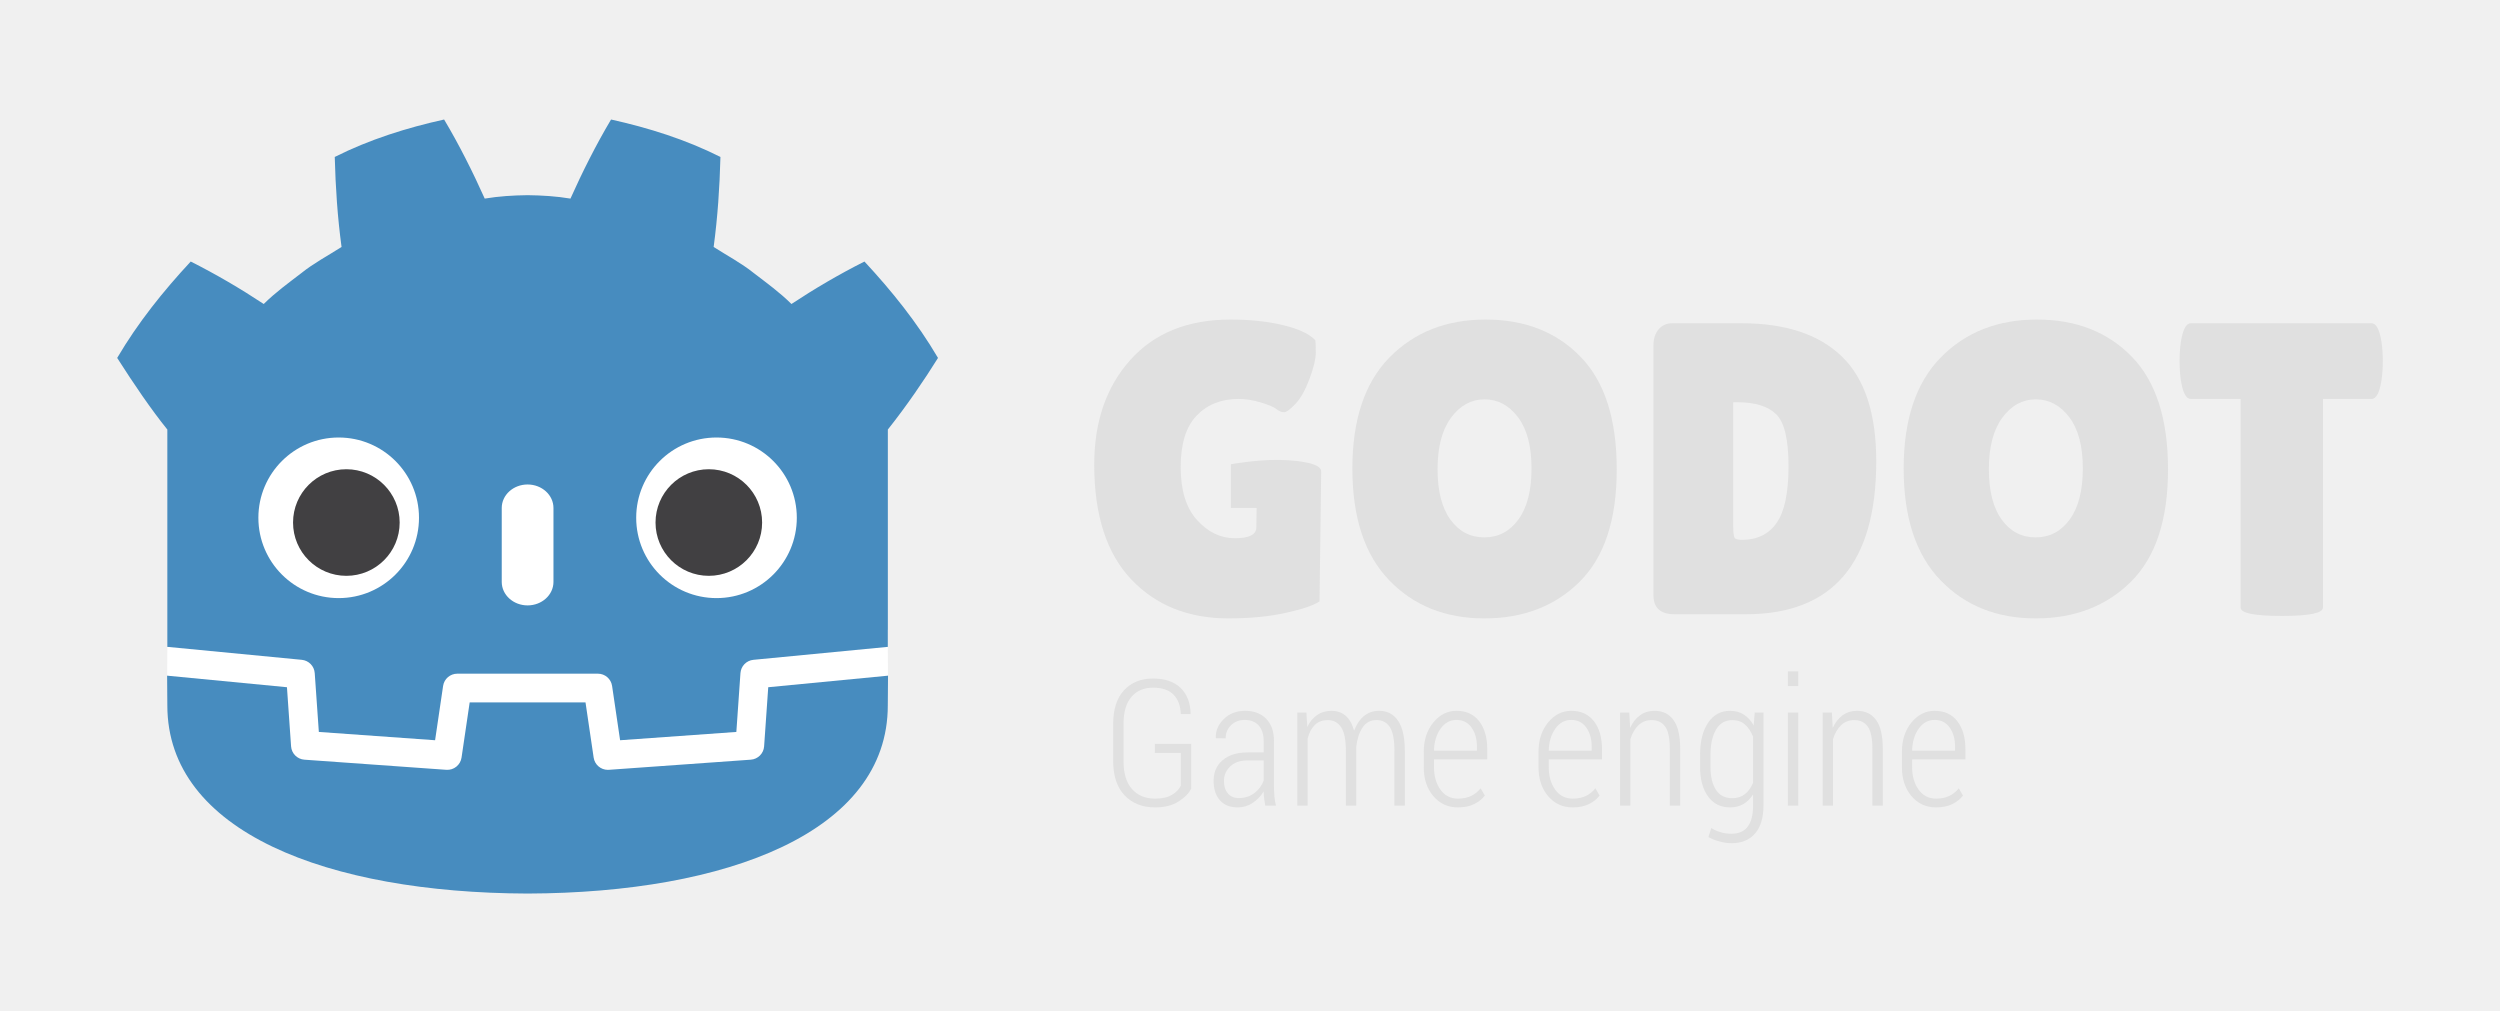
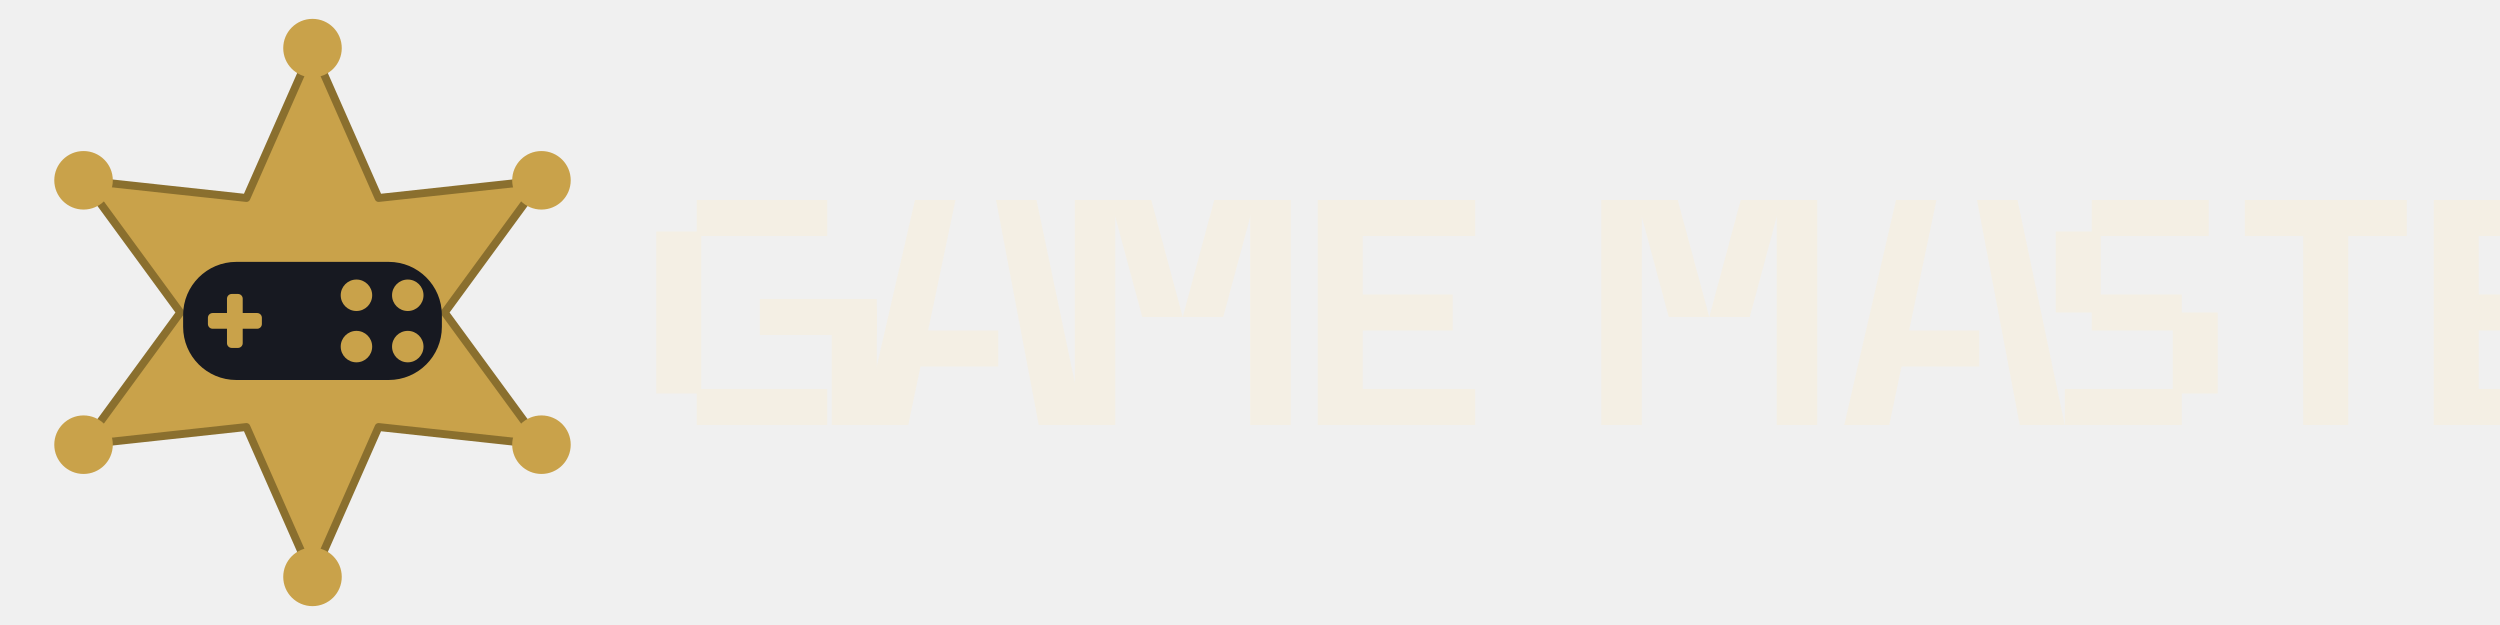
- <svg xmlns="http://www.w3.org/2000/svg" xml:space="preserve" width="1024" height="414" viewBox="0 0 960 388.125">
-   <defs>
-     <clipPath id="a" clipPathUnits="userSpaceOnUse">
-       <path d="M 0,595.276 H 841.89 V 0 H 0 Z" />
-     </clipPath>
-   </defs>
-   <g clip-path="url(#a)" transform="matrix(1.25 0 0 -1.25 -94.25 597.499)">
-     <path fill="#e0e0e0" d="m 0,0 c -3.611,0 -6.636,-1.659 -9.09,-4.967 -2.441,-3.311 -3.668,-7.958 -3.668,-13.938 0,-5.993 1.166,-10.581 3.503,-13.778 2.333,-3.207 5.398,-4.804 9.2,-4.804 3.8,0 6.887,1.617 9.258,4.862 2.371,3.233 3.559,7.861 3.559,13.886 0,6.02 -1.227,10.654 -3.673,13.89 C 6.646,-1.617 3.616,0 0,0 m -0.055,-59.493 c -10.573,0 -19.195,3.46 -25.859,10.379 -6.655,6.925 -9.984,17.03 -9.984,30.314 0,13.292 3.367,23.356 10.101,30.209 6.736,6.844 15.431,10.269 26.082,10.269 10.649,0 19.251,-3.363 25.794,-10.109 6.555,-6.733 9.827,-16.94 9.827,-30.591 0,-13.661 -3.348,-23.822 -10.05,-30.49 -6.702,-6.654 -15.333,-9.981 -25.911,-9.981" transform="translate(531.45 355.316)scale(1.13105)" />
-     <path fill="#e0e0e0" d="m 0,0 v -33.768 c 0,-1.577 0.116,-2.571 0.342,-2.988 0.224,-0.415 0.903,-0.623 2.029,-0.623 4.144,0 7.283,1.548 9.429,4.634 2.151,3.083 3.215,8.216 3.215,15.405 0,7.192 -1.113,11.878 -3.325,14.055 C 9.467,-1.102 5.946,0 1.129,0 Z m -21.675,-52.392 v 67.735 c 0,1.883 0.468,3.369 1.413,4.471 0.939,1.085 2.161,1.636 3.671,1.636 H 2.263 c 11.965,0 21.053,-3.018 27.257,-9.04 6.215,-6.02 9.322,-15.499 9.322,-28.447 0,-27.7 -11.821,-41.547 -35.456,-41.547 h -19.302 c -3.836,0 -5.759,1.727 -5.759,5.192" transform="translate(607.851 354.431)scale(1.13105)" />
-     <path fill="#e0e0e0" d="m 0,0 c -3.612,0 -6.645,-1.659 -9.095,-4.967 -2.44,-3.311 -3.662,-7.958 -3.662,-13.938 0,-5.993 1.169,-10.581 3.499,-13.778 2.33,-3.207 5.398,-4.804 9.2,-4.804 3.801,0 6.89,1.617 9.258,4.862 2.372,3.233 3.56,7.861 3.56,13.886 0,6.02 -1.225,10.654 -3.671,13.89 C 6.642,-1.617 3.616,0 0,0 m -0.058,-59.493 c -10.577,0 -19.193,3.46 -25.851,10.379 -6.663,6.925 -9.993,17.03 -9.993,30.314 0,13.292 3.367,23.356 10.1,30.209 6.741,6.844 15.431,10.269 26.086,10.269 10.651,0 19.246,-3.363 25.797,-10.109 6.55,-6.733 9.822,-16.94 9.822,-30.591 0,-13.661 -3.349,-23.822 -10.05,-30.49 -6.699,-6.654 -15.338,-9.981 -25.911,-9.981" transform="translate(700.81 355.316)scale(1.13105)" />
-     <path fill="#e0e0e0" d="m 0,0 c 0,-1.496 -3.721,-2.255 -11.176,-2.255 -7.448,0 -11.18,0.759 -11.18,2.255 v 56.681 h -13.545 c -1.281,0 -2.185,1.727 -2.71,5.198 -0.226,1.652 -0.334,3.343 -0.334,5.077 0,1.724 0.108,3.422 0.334,5.077 0.525,3.462 1.429,5.202 2.71,5.202 h 49.112 c 1.279,0 2.179,-1.74 2.712,-5.202 0.221,-1.655 0.335,-3.353 0.335,-5.077 0,-1.734 -0.114,-3.425 -0.335,-5.077 C 15.39,58.408 14.49,56.681 13.211,56.681 H 0 Z" transform="translate(789.011 291.335)scale(1.13105)" />
-     <path fill="#e0e0e0" d="m 0,0 c -6.078,0.094 -13.034,-1.173 -13.034,-1.173 v -11.863 h 6.995 l -0.078,-5.288 c 0,-1.959 -1.942,-2.943 -5.815,-2.943 -3.878,0 -7.303,1.642 -10.274,4.917 -2.978,3.279 -4.459,8.072 -4.459,14.388 0,6.329 1.447,10.995 4.345,14.006 2.892,3.008 6.683,4.517 11.346,4.517 1.959,0 3.987,-0.316 6.096,-0.961 2.11,-0.639 3.519,-1.238 4.238,-1.799 0.713,-0.577 1.391,-0.85 2.032,-0.85 0.638,0 1.671,0.746 3.1,2.255 1.431,1.505 2.713,3.786 3.844,6.827 1.126,3.057 1.69,5.4 1.69,7.062 0,1.649 -0.036,2.786 -0.109,3.386 -1.581,1.73 -4.499,3.102 -8.755,4.122 -4.248,1.017 -9.011,1.522 -14.28,1.522 -11.594,0 -20.66,-3.65 -27.207,-10.95 -6.552,-7.303 -9.822,-16.783 -9.822,-28.452 0,-13.701 3.347,-24.087 10.041,-31.162 6.706,-7.074 15.51,-10.607 26.425,-10.607 5.87,0 11.08,0.505 15.632,1.522 4.557,1.013 7.586,2.053 9.093,3.105 l 0.452,35.33 C 11.496,-1.036 6.078,-0.104 0,0" transform="translate(468.265 336.713)scale(1.13105)" />
-     <path fill="#e0e0e0" d="m 0,0 c -0.624,-1.28 -1.771,-2.454 -3.449,-3.516 -1.676,-1.069 -3.805,-1.6 -6.391,-1.6 -3.412,0 -6.156,1.075 -8.24,3.249 -2.076,2.157 -3.116,5.266 -3.116,9.323 v 10.116 c 0,3.969 0.98,7.013 2.946,9.138 1.962,2.108 4.59,3.177 7.872,3.177 3.208,0 5.695,-0.844 7.455,-2.513 1.755,-1.675 2.677,-4.015 2.757,-7.003 L -0.21,20.238 h -2.619 c -0.094,2.29 -0.759,4.057 -2.01,5.305 -1.244,1.238 -3.095,1.864 -5.539,1.864 -2.473,0 -4.432,-0.837 -5.866,-2.516 -1.43,-1.675 -2.143,-4.103 -2.143,-7.293 V 7.424 c 0,-3.308 0.771,-5.83 2.311,-7.567 1.54,-1.724 3.616,-2.588 6.236,-2.588 1.913,0 3.451,0.339 4.602,1.033 1.155,0.684 1.956,1.519 2.409,2.51 v 8.861 h -7.06 v 2.463 H 0 Z" transform="translate(441.347 235.751)scale(1.13105)" />
-     <path fill="#e0e0e0" d="m 0,0 c 1.553,0 2.936,0.44 4.144,1.336 1.21,0.9 2.058,2.037 2.561,3.422 v 5.468 H 2.213 c -1.91,0 -3.44,-0.541 -4.585,-1.623 C -3.52,7.528 -4.088,6.185 -4.088,4.588 -4.088,3.239 -3.733,2.131 -3.014,1.277 -2.296,0.42 -1.292,0 0,0 M 7.124,-2.04 C 6.984,-1.164 6.875,-0.453 6.806,0.104 6.739,0.671 6.705,1.235 6.705,1.808 5.938,0.554 4.948,-0.486 3.725,-1.301 2.504,-2.122 1.146,-2.529 -0.35,-2.529 c -2.092,0 -3.701,0.648 -4.84,1.946 -1.132,1.303 -1.704,3.059 -1.704,5.276 0,2.343 0.823,4.223 2.473,5.618 1.649,1.395 3.89,2.092 6.709,2.092 h 4.417 v 3.106 c 0,1.786 -0.456,3.193 -1.351,4.21 -0.914,1.004 -2.17,1.512 -3.791,1.512 -1.508,0 -2.752,-0.479 -3.728,-1.45 -0.973,-0.965 -1.456,-2.144 -1.456,-3.549 l -2.623,0.023 -0.046,0.137 c -0.074,1.906 0.647,3.591 2.168,5.084 1.515,1.489 3.459,2.229 5.825,2.229 2.338,0 4.22,-0.711 5.657,-2.128 1.429,-1.431 2.146,-3.471 2.146,-6.124 V 3.057 c 0,-0.903 0.042,-1.78 0.121,-2.617 0.081,-0.848 0.212,-1.665 0.417,-2.48 z" transform="translate(456.015 232.825)scale(1.13105)" />
-     <path fill="#e0e0e0" d="m 0,0 0.24,-3.923 c 0.664,1.404 1.554,2.486 2.657,3.255 1.107,0.759 2.41,1.138 3.906,1.138 1.527,0 2.814,-0.444 3.852,-1.343 1.039,-0.896 1.805,-2.252 2.292,-4.074 0.623,1.682 1.505,3.011 2.65,3.973 1.145,0.964 2.534,1.444 4.143,1.444 2.217,0 3.937,-0.897 5.156,-2.692 1.224,-1.799 1.834,-4.559 1.834,-8.288 v -14.765 h -2.823 v 14.814 c 0,3.1 -0.429,5.283 -1.263,6.538 -0.839,1.257 -2.042,1.89 -3.598,1.89 -1.637,0 -2.915,-0.691 -3.834,-2.096 -0.914,-1.405 -1.478,-3.161 -1.683,-5.282 v -0.655 -15.209 H 10.72 v 14.798 c 0,3.027 -0.424,5.194 -1.292,6.488 -0.864,1.294 -2.066,1.936 -3.609,1.936 -1.475,0 -2.668,-0.45 -3.562,-1.342 -0.9,-0.897 -1.54,-2.125 -1.928,-3.683 V -25.275 H -2.477 V 0 Z" transform="translate(476.73 259.105)scale(1.13105)" />
-     <path fill="#e0e0e0" d="m 0,0 c -1.758,0 -3.202,-0.802 -4.334,-2.402 -1.133,-1.606 -1.718,-3.585 -1.765,-5.944 h 11.66 v 1.082 c 0,2.086 -0.489,3.823 -1.469,5.201 C 3.106,-0.684 1.745,0 0,0 m 0.397,-23.76 c -2.725,0 -4.954,1.026 -6.685,3.073 -1.726,2.043 -2.591,4.657 -2.591,7.841 v 4.197 c 0,3.19 0.867,5.85 2.602,7.965 1.739,2.105 3.828,3.158 6.277,3.158 2.648,0 4.699,-0.939 6.164,-2.823 1.468,-1.887 2.201,-4.422 2.201,-7.603 v -2.773 H -6.099 v -2.102 c 0,-2.447 0.586,-4.484 1.752,-6.11 1.168,-1.63 2.755,-2.438 4.744,-2.438 1.382,0 2.585,0.244 3.588,0.724 1.003,0.491 1.863,1.179 2.578,2.082 l 1.149,-1.988 C 6.949,-21.525 5.96,-22.307 4.753,-22.887 3.549,-23.464 2.094,-23.76 0.397,-23.76" transform="translate(522.823 256.839)scale(1.13105)" />
-     <path fill="#e0e0e0" d="M 0,0 C -1.763,0 -3.21,-0.802 -4.341,-2.402 -5.467,-4.008 -6.053,-5.987 -6.104,-8.346 H 5.559 v 1.082 c 0,2.086 -0.488,3.823 -1.474,5.201 C 3.104,-0.684 1.744,0 0,0 m 0.394,-23.76 c -2.726,0 -4.951,1.026 -6.679,3.073 -1.733,2.043 -2.6,4.657 -2.6,7.841 v 4.197 c 0,3.19 0.871,5.85 2.602,7.965 1.744,2.105 3.834,3.158 6.283,3.158 2.643,0 4.703,-0.939 6.164,-2.823 1.463,-1.887 2.197,-4.422 2.197,-7.603 v -2.773 H -6.104 v -2.102 c 0,-2.447 0.587,-4.484 1.76,-6.11 1.162,-1.63 2.742,-2.438 4.738,-2.438 1.387,0 2.585,0.244 3.585,0.724 1.007,0.491 1.866,1.179 2.589,2.082 l 1.141,-1.988 c -0.764,-0.968 -1.75,-1.75 -2.959,-2.33 -1.204,-0.577 -2.658,-0.873 -4.356,-0.873" transform="translate(558.08 256.839)scale(1.13105)" />
-     <path fill="#e0e0e0" d="m 0,0 0.23,-4.178 c 0.674,1.483 1.564,2.634 2.682,3.435 1.108,0.805 2.413,1.213 3.914,1.213 2.258,0 3.988,-0.835 5.189,-2.513 1.214,-1.675 1.815,-4.279 1.815,-7.812 v -15.42 h -2.825 v 15.394 c 0,2.888 -0.423,4.905 -1.264,6.075 -0.836,1.17 -2.065,1.753 -3.665,1.753 -1.435,0 -2.638,-0.466 -3.603,-1.414 C 1.504,-4.406 0.782,-5.657 0.301,-7.234 V -25.275 H -2.504 V 0 Z" transform="translate(575.917 259.105)scale(1.13105)" />
-     <path fill="#e0e0e0" d="m 0,0 c 0,-2.565 0.486,-4.605 1.472,-6.123 0.974,-1.532 2.457,-2.288 4.436,-2.288 1.356,0 2.498,0.361 3.435,1.101 0.934,0.74 1.672,1.77 2.218,3.077 v 12.52 c -0.525,1.346 -1.246,2.434 -2.157,3.272 -0.91,0.824 -2.062,1.238 -3.448,1.238 -1.975,0 -3.468,-0.86 -4.46,-2.587 C 0.497,8.48 0,6.224 0,3.454 Z m -2.833,3.454 c 0,3.582 0.723,6.459 2.177,8.627 1.442,2.157 3.448,3.239 6.004,3.239 1.419,0 2.664,-0.346 3.728,-1.04 1.066,-0.681 1.947,-1.678 2.654,-2.946 l 0.274,3.516 h 2.381 v -25.298 c 0,-3.239 -0.751,-5.749 -2.26,-7.525 -1.511,-1.769 -3.657,-2.665 -6.428,-2.665 -0.996,0 -2.067,0.156 -3.212,0.459 -1.147,0.303 -2.162,0.701 -3.052,1.2 l 0.776,2.463 c 0.759,-0.492 1.608,-0.873 2.548,-1.141 0.932,-0.277 1.895,-0.41 2.894,-0.41 2.009,0 3.498,0.645 4.46,1.932 0.966,1.304 1.45,3.19 1.45,5.687 v 3.057 c -0.717,-1.138 -1.597,-2.011 -2.64,-2.614 -1.039,-0.606 -2.253,-0.909 -3.622,-0.909 -2.539,0 -4.53,0.994 -5.968,2.982 C -2.11,-5.948 -2.833,-3.301 -2.833,0 Z" transform="translate(600.869 242.309)scale(1.13105)" />
-     <path fill="#e0e0e0" d="m 627.823,230.518 h -3.201 v 28.587 h 3.201 z m 0,36.726 h -3.201 v 4.504 h 3.201 z" />
-     <path fill="#e0e0e0" d="m 0,0 0.23,-4.178 c 0.676,1.483 1.562,2.634 2.678,3.435 1.115,0.805 2.422,1.213 3.916,1.213 2.258,0 3.995,-0.835 5.199,-2.513 1.211,-1.675 1.807,-4.279 1.807,-7.812 v -15.42 h -2.825 v 15.394 c 0,2.888 -0.422,4.905 -1.261,6.075 -0.843,1.17 -2.063,1.753 -3.668,1.753 -1.434,0 -2.635,-0.466 -3.599,-1.414 C 1.51,-4.406 0.785,-5.657 0.306,-7.234 V -25.275 H -2.503 V 0 Z" transform="translate(638.154 259.105)scale(1.13105)" />
-     <path fill="#e0e0e0" d="M 0,0 C -1.763,0 -3.208,-0.802 -4.334,-2.402 -5.463,-4.008 -6.052,-5.987 -6.102,-8.346 H 5.56 v 1.082 c 0,2.086 -0.486,3.823 -1.47,5.201 C 3.109,-0.684 1.747,0 0,0 m 0.401,-23.76 c -2.733,0 -4.958,1.026 -6.681,3.073 -1.73,2.043 -2.595,4.657 -2.595,7.841 v 4.197 c 0,3.19 0.865,5.85 2.6,7.965 1.739,2.105 3.831,3.158 6.275,3.158 2.646,0 4.706,-0.939 6.172,-2.823 1.462,-1.887 2.195,-4.422 2.195,-7.603 v -2.773 H -6.102 v -2.102 c 0,-2.447 0.59,-4.484 1.757,-6.11 1.166,-1.63 2.748,-2.438 4.746,-2.438 1.382,0 2.579,0.244 3.578,0.724 1.012,0.491 1.869,1.179 2.591,2.082 l 1.147,-1.988 c -0.769,-0.968 -1.755,-1.75 -2.962,-2.33 -1.203,-0.577 -2.658,-0.873 -4.354,-0.873" transform="translate(669.709 256.839)scale(1.13105)" />
-     <path fill="#fff" d="m 0,0 c 0,0 -0.325,1.994 -0.515,1.976 l -36.182,-3.491 c -2.879,-0.278 -5.115,-2.574 -5.317,-5.459 l -0.994,-14.247 -27.992,-1.997 -1.904,12.912 c -0.424,2.872 -2.932,5.037 -5.835,5.037 h -38.188 c -2.902,0 -5.41,-2.165 -5.834,-5.037 l -1.905,-12.912 -27.992,1.997 -0.994,14.247 c -0.202,2.886 -2.438,5.182 -5.317,5.46 l -36.2,3.49 c -0.187,0.018 -0.324,-1.978 -0.511,-1.978 l -0.049,-7.83 30.658,-4.944 1.004,-14.374 c 0.203,-2.91 2.551,-5.263 5.463,-5.472 l 38.551,-2.75 c 0.146,-0.01 0.29,-0.016 0.434,-0.016 2.897,0 5.401,2.166 5.825,5.038 l 1.959,13.286 h 28.005 l 1.959,-13.286 c 0.423,-2.871 2.93,-5.037 5.831,-5.037 0.142,0 0.284,0.005 0.423,0.015 l 38.556,2.75 c 2.911,0.209 5.26,2.562 5.463,5.472 l 1.003,14.374 30.645,4.966 z" transform="translate(348.131 279.267)scale(1.13105)" />
-     <path fill="#478cbf" d="m 0,0 v -47.514 -6.035 -5.492 c 0.108,-0.001 0.216,-0.005 0.323,-0.015 l 36.196,-3.49 c 1.896,-0.183 3.382,-1.709 3.514,-3.609 l 1.116,-15.978 31.574,-2.253 2.175,14.747 c 0.282,1.912 1.922,3.329 3.856,3.329 h 38.188 c 1.933,0 3.573,-1.417 3.855,-3.329 l 2.175,-14.747 31.575,2.253 1.115,15.978 c 0.133,1.9 1.618,3.425 3.514,3.609 l 36.182,3.49 c 0.107,0.01 0.214,0.014 0.322,0.015 v 4.711 l 0.015,0.005 V 0 c 5.097,6.416 9.923,13.494 13.621,19.449 -5.651,9.62 -12.575,18.217 -19.976,26.182 -6.864,-3.455 -13.531,-7.369 -19.828,-11.534 -3.151,3.132 -6.7,5.694 -10.186,8.372 -3.425,2.751 -7.285,4.768 -10.946,7.118 1.09,8.117 1.629,16.108 1.846,24.448 -9.446,4.754 -19.519,7.906 -29.708,10.17 -4.068,-6.837 -7.788,-14.241 -11.028,-21.479 -3.842,0.642 -7.702,0.88 -11.567,0.926 v 0.006 c -0.027,0 -0.052,-0.006 -0.075,-0.006 -0.024,0 -0.049,0.006 -0.073,0.006 V 63.652 C 93.903,63.606 90.046,63.368 86.203,62.726 82.965,69.964 79.247,77.368 75.173,84.205 64.989,81.941 54.915,78.789 45.47,74.035 45.686,65.695 46.225,57.704 47.318,49.587 43.65,47.237 39.795,45.22 36.369,42.469 32.888,39.791 29.333,37.229 26.181,34.097 19.884,38.262 13.219,42.176 6.353,45.631 -1.048,37.666 -7.968,29.069 -13.621,19.449 -9.178,12.475 -4.413,5.466 0,0 Z" transform="translate(126.806 346.045)scale(1.13105)" />
-     <path fill="#478cbf" d="m 0,0 -1.121,-16.063 c -0.135,-1.936 -1.675,-3.477 -3.611,-3.616 l -38.555,-2.751 c -0.094,-0.007 -0.188,-0.01 -0.281,-0.01 -1.916,0 -3.569,1.406 -3.852,3.33 l -2.211,14.994 H -81.09 l -2.211,-14.994 c -0.297,-2.018 -2.101,-3.469 -4.133,-3.32 l -38.555,2.751 c -1.936,0.139 -3.476,1.68 -3.611,3.616 L -130.721,0 -163.268,3.138 c 0.015,-3.498 0.06,-7.33 0.06,-8.093 0,-34.374 43.605,-50.896 97.781,-51.086 h 0.066 0.067 c 54.176,0.19 97.766,16.712 97.766,51.086 0,0.777 0.047,4.593 0.063,8.093 z" transform="translate(311.403 266.884)scale(1.13105)" />
-     <path fill="#fff" d="m 0,0 c 0,-12.052 -9.765,-21.815 -21.813,-21.815 -12.042,0 -21.81,9.763 -21.81,21.815 0,12.044 9.768,21.802 21.81,21.802 C -9.765,21.802 0,12.044 0,0" transform="translate(204.114 318.938)scale(1.13105)" />
-     <path fill="#414042" d="m 0,0 c 0,-7.994 -6.479,-14.473 -14.479,-14.473 -7.996,0 -14.479,6.479 -14.479,14.473 0,7.994 6.483,14.479 14.479,14.479 C -6.479,14.479 0,7.994 0,0" transform="translate(198.177 317.474)scale(1.13105)" />
-     <path fill="#fff" d="m 0,0 c -3.878,0 -7.021,2.858 -7.021,6.381 v 20.081 c 0,3.52 3.143,6.381 7.021,6.381 3.878,0 7.028,-2.861 7.028,-6.381 V 6.381 C 7.028,2.858 3.878,0 0,0" transform="translate(237.475 292.02)scale(1.13105)" />
-     <path fill="#fff" d="m 0,0 c 0,-12.052 9.765,-21.815 21.815,-21.815 12.041,0 21.808,9.763 21.808,21.815 0,12.044 -9.767,21.802 -21.808,21.802 C 9.765,21.802 0,12.044 0,0" transform="translate(270.84 318.938)scale(1.13105)" />
-     <path fill="#414042" d="m 0,0 c 0,-7.994 6.477,-14.473 14.471,-14.473 8.002,0 14.479,6.479 14.479,14.473 0,7.994 -6.477,14.479 -14.479,14.479 C 6.477,14.479 0,7.994 0,0" transform="translate(276.778 317.474)scale(1.13105)" />
+ <svg xmlns="http://www.w3.org/2000/svg" width="640" height="160" viewBox="0 0 640 160" role="img" aria-label="Game Master">
+   <g transform="translate(8.00 8.00) scale(2.25)">
+     <polygon points="32.00,1.92 39.52,18.97 58.05,16.96 47.04,32.00 58.05,47.04 39.52,45.03 32.00,62.08 24.48,45.03 5.95,47.04 16.96,32.00 5.95,16.96 24.48,18.97" fill="#c9a24a" stroke="#8a6f2e" stroke-width="0.90" stroke-linejoin="round" />
+     <circle cx="32.00" cy="1.92" r="3.33" fill="#c9a24a" />
+     <circle cx="58.05" cy="16.96" r="3.33" fill="#c9a24a" />
+     <circle cx="58.05" cy="47.04" r="3.33" fill="#c9a24a" />
+     <circle cx="32.00" cy="62.08" r="3.33" fill="#c9a24a" />
+     <circle cx="5.95" cy="47.04" r="3.33" fill="#c9a24a" />
+     <circle cx="5.95" cy="16.96" r="3.33" fill="#c9a24a" />
+     <rect x="17.28" y="26.24" width="29.44" height="13.44" rx="6.05" fill="#171921" />
+     <rect x="22.27" y="29.89" width="1.79" height="6.14" rx="0.54" fill="#c9a24a" />
+     <rect x="20.10" y="32.06" width="6.14" height="1.79" rx="0.54" fill="#c9a24a" />
+     <circle cx="37.00" cy="30.04" r="1.79" fill="#c9a24a" />
+     <circle cx="42.84" cy="30.04" r="1.79" fill="#c9a24a" />
+     <circle cx="37.00" cy="35.88" r="1.79" fill="#c9a24a" />
+     <circle cx="42.84" cy="35.88" r="1.79" fill="#c9a24a" />
  </g>
+   <rect x="178.37" y="51.20" width="33.41" height="9.22" fill="#f4efe4" />
+   <rect x="168.00" y="59.26" width="11.52" height="41.47" fill="#f4efe4" />
+   <rect x="178.37" y="99.58" width="33.41" height="9.22" fill="#f4efe4" />
+   <rect x="212.93" y="78.85" width="11.52" height="29.95" fill="#f4efe4" />
+   <rect x="194.50" y="76.54" width="29.95" height="9.22" fill="#f4efe4" />
+   <polygon points="220.99,108.80 232.51,108.80 244.61,51.20 234.24,51.20" fill="#f4efe4" />
+   <polygon points="254.98,51.20 265.34,51.20 277.44,108.80 265.92,108.80" fill="#f4efe4" />
+   <rect x="233.66" y="84.61" width="21.89" height="9.22" fill="#f4efe4" />
+   <rect x="275.14" y="51.20" width="10.37" height="57.60" fill="#f4efe4" />
+   <rect x="320.06" y="51.20" width="10.37" height="57.60" fill="#f4efe4" />
+   <polygon points="284.35,51.20 294.72,51.20 302.78,81.15 292.42,81.15" fill="#f4efe4" />
+   <polygon points="321.22,51.20 310.85,51.20 302.78,81.15 313.15,81.15" fill="#f4efe4" />
+   <rect x="337.34" y="51.20" width="11.52" height="57.60" fill="#f4efe4" />
+   <rect x="347.71" y="51.20" width="29.95" height="9.22" fill="#f4efe4" />
+   <rect x="347.71" y="75.39" width="24.19" height="9.22" fill="#f4efe4" />
+   <rect x="347.71" y="99.58" width="29.95" height="9.22" fill="#f4efe4" />
+   <rect x="409.92" y="51.20" width="10.37" height="57.60" fill="#f4efe4" />
+   <rect x="454.85" y="51.20" width="10.37" height="57.60" fill="#f4efe4" />
+   <polygon points="419.14,51.20 429.50,51.20 437.57,81.15 427.20,81.15" fill="#f4efe4" />
+   <polygon points="456.00,51.20 445.63,51.20 437.57,81.15 447.94,81.15" fill="#f4efe4" />
+   <polygon points="472.13,108.80 483.65,108.80 495.74,51.20 485.38,51.20" fill="#f4efe4" />
+   <polygon points="506.11,51.20 516.48,51.20 528.58,108.80 517.06,108.80" fill="#f4efe4" />
+   <rect x="484.80" y="84.61" width="21.89" height="9.22" fill="#f4efe4" />
+   <rect x="535.49" y="51.20" width="29.95" height="9.22" fill="#f4efe4" />
+   <rect x="526.27" y="59.26" width="11.52" height="20.74" fill="#f4efe4" />
+   <rect x="535.49" y="75.39" width="23.04" height="9.22" fill="#f4efe4" />
+   <rect x="556.22" y="80.00" width="11.52" height="20.74" fill="#f4efe4" />
+   <rect x="528.58" y="99.58" width="29.95" height="9.22" fill="#f4efe4" />
+   <rect x="574.66" y="51.20" width="41.47" height="9.22" fill="#f4efe4" />
+   <rect x="589.63" y="59.26" width="11.52" height="49.54" fill="#f4efe4" />
+   <rect x="623.04" y="51.20" width="11.52" height="57.60" fill="#f4efe4" />
+   <rect x="633.41" y="51.20" width="29.95" height="9.22" fill="#f4efe4" />
+   <rect x="633.41" y="75.39" width="24.19" height="9.22" fill="#f4efe4" />
+   <rect x="633.41" y="99.58" width="29.95" height="9.22" fill="#f4efe4" />
+   <rect x="670.27" y="51.20" width="11.52" height="57.60" fill="#f4efe4" />
+   <rect x="680.64" y="51.20" width="24.19" height="9.22" fill="#f4efe4" />
+   <rect x="700.22" y="59.26" width="11.52" height="20.74" fill="#f4efe4" />
+   <rect x="680.64" y="75.39" width="24.19" height="9.22" fill="#f4efe4" />
+   <polygon points="693.31,83.46 703.68,83.46 719.81,108.80 707.14,108.80" fill="#f4efe4" />
</svg>
